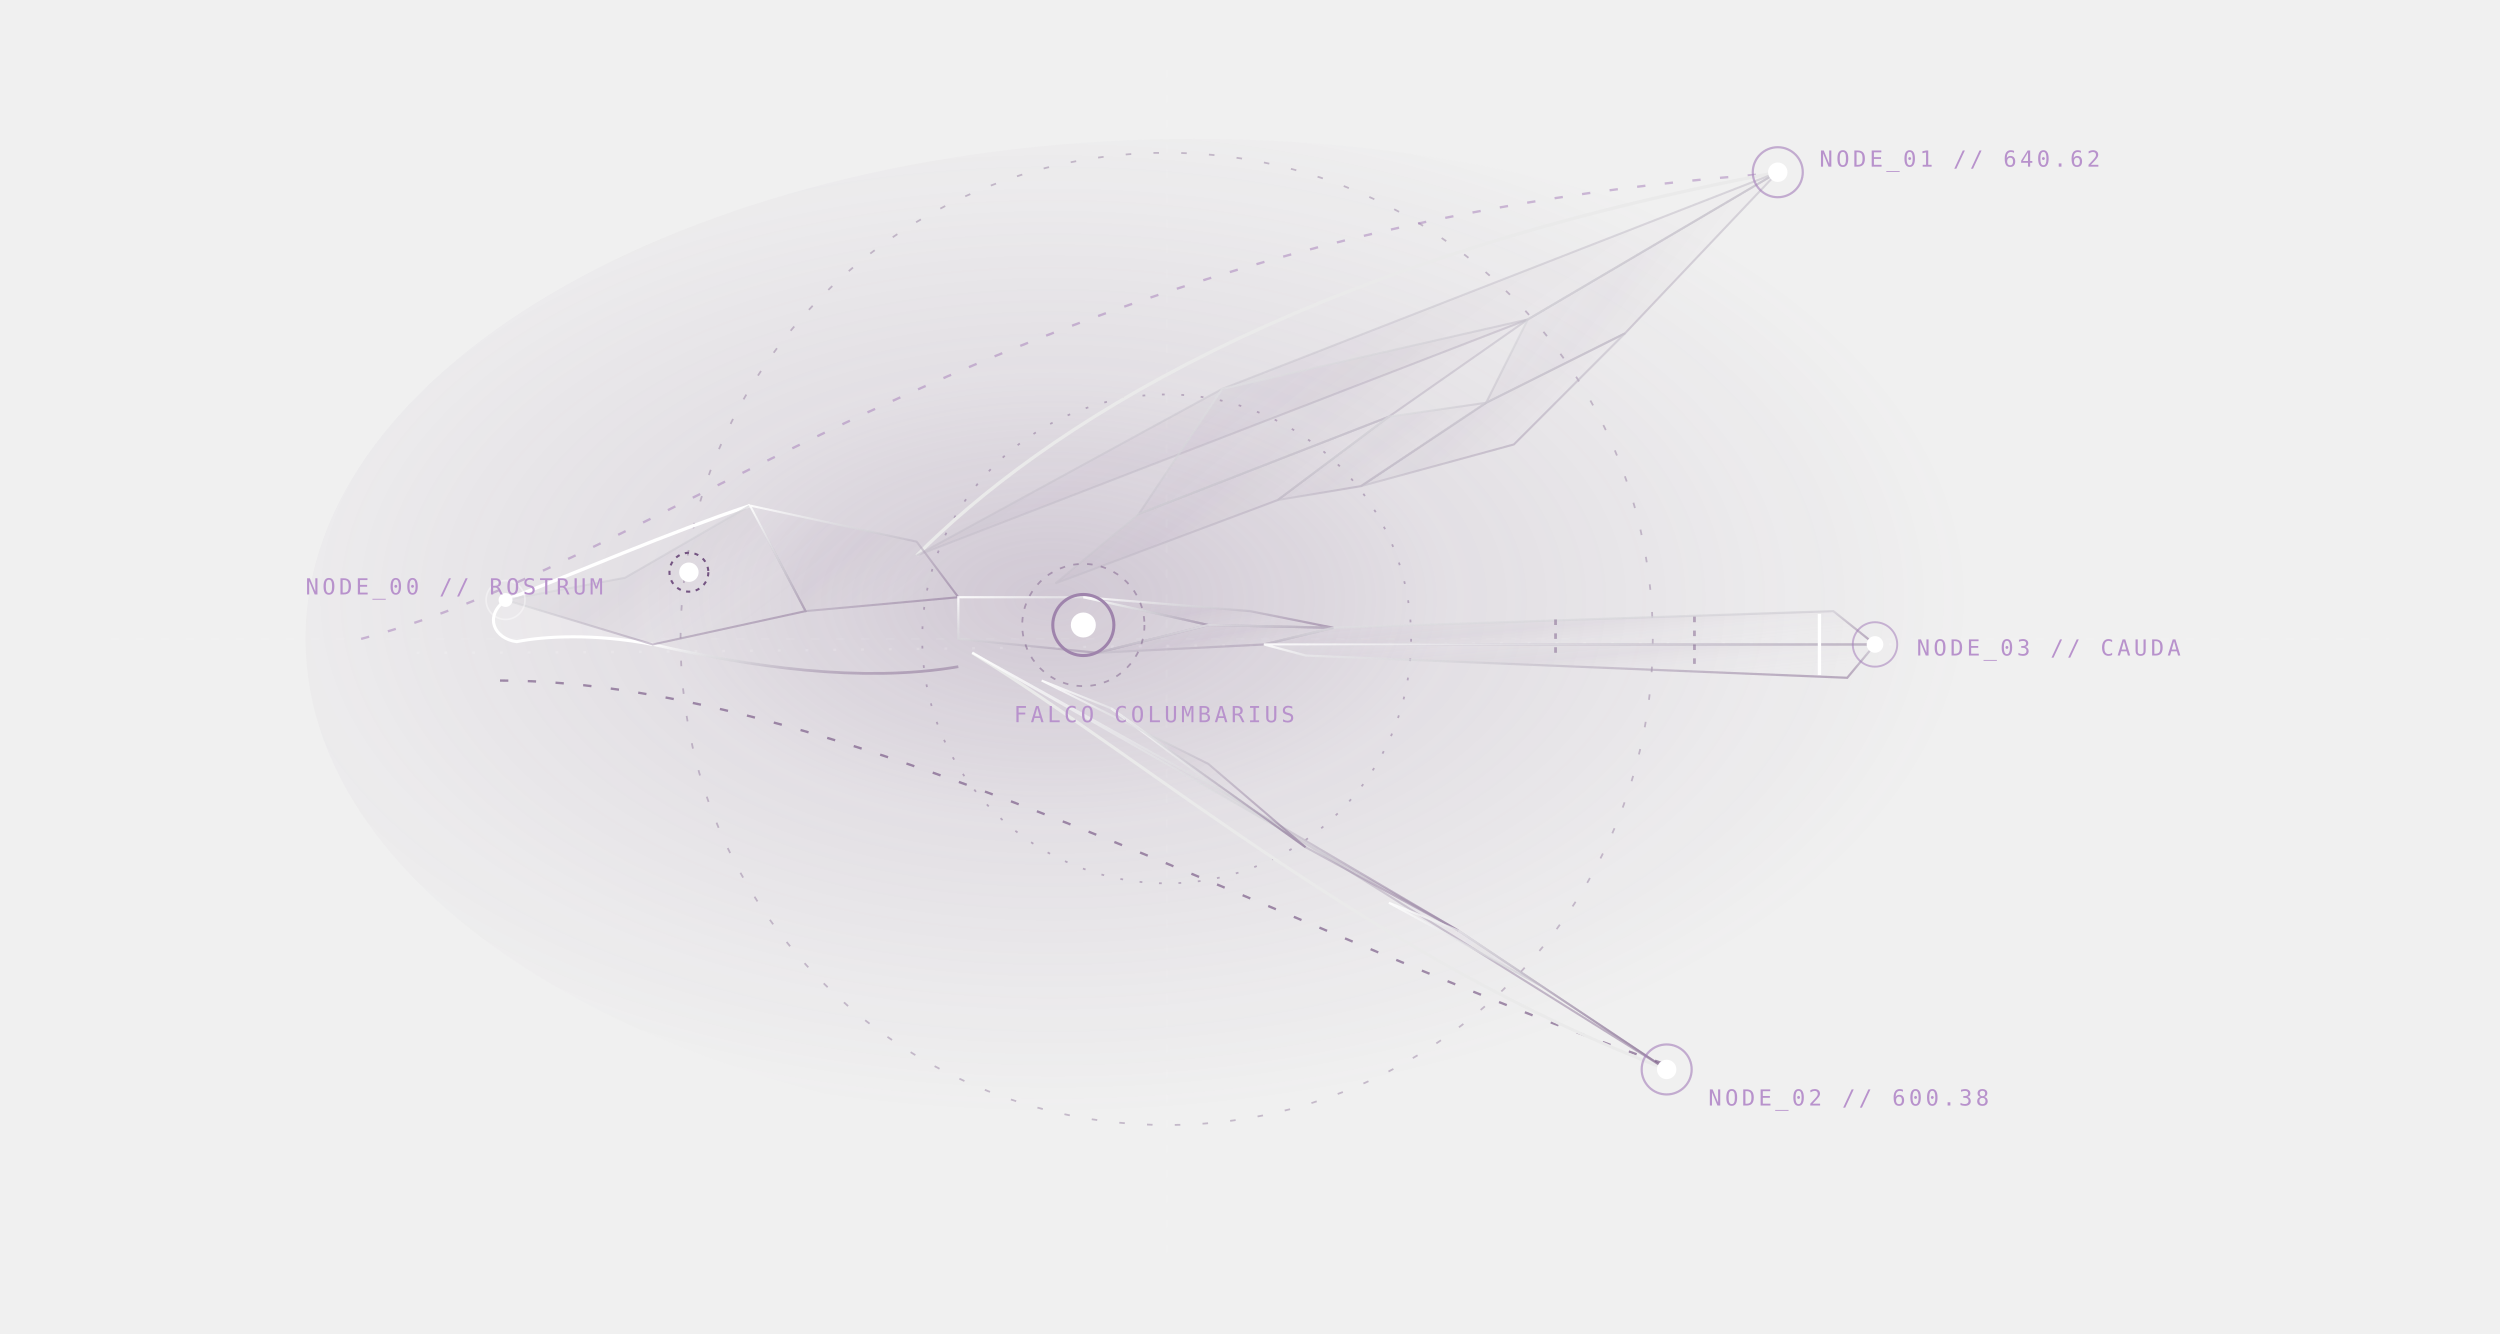
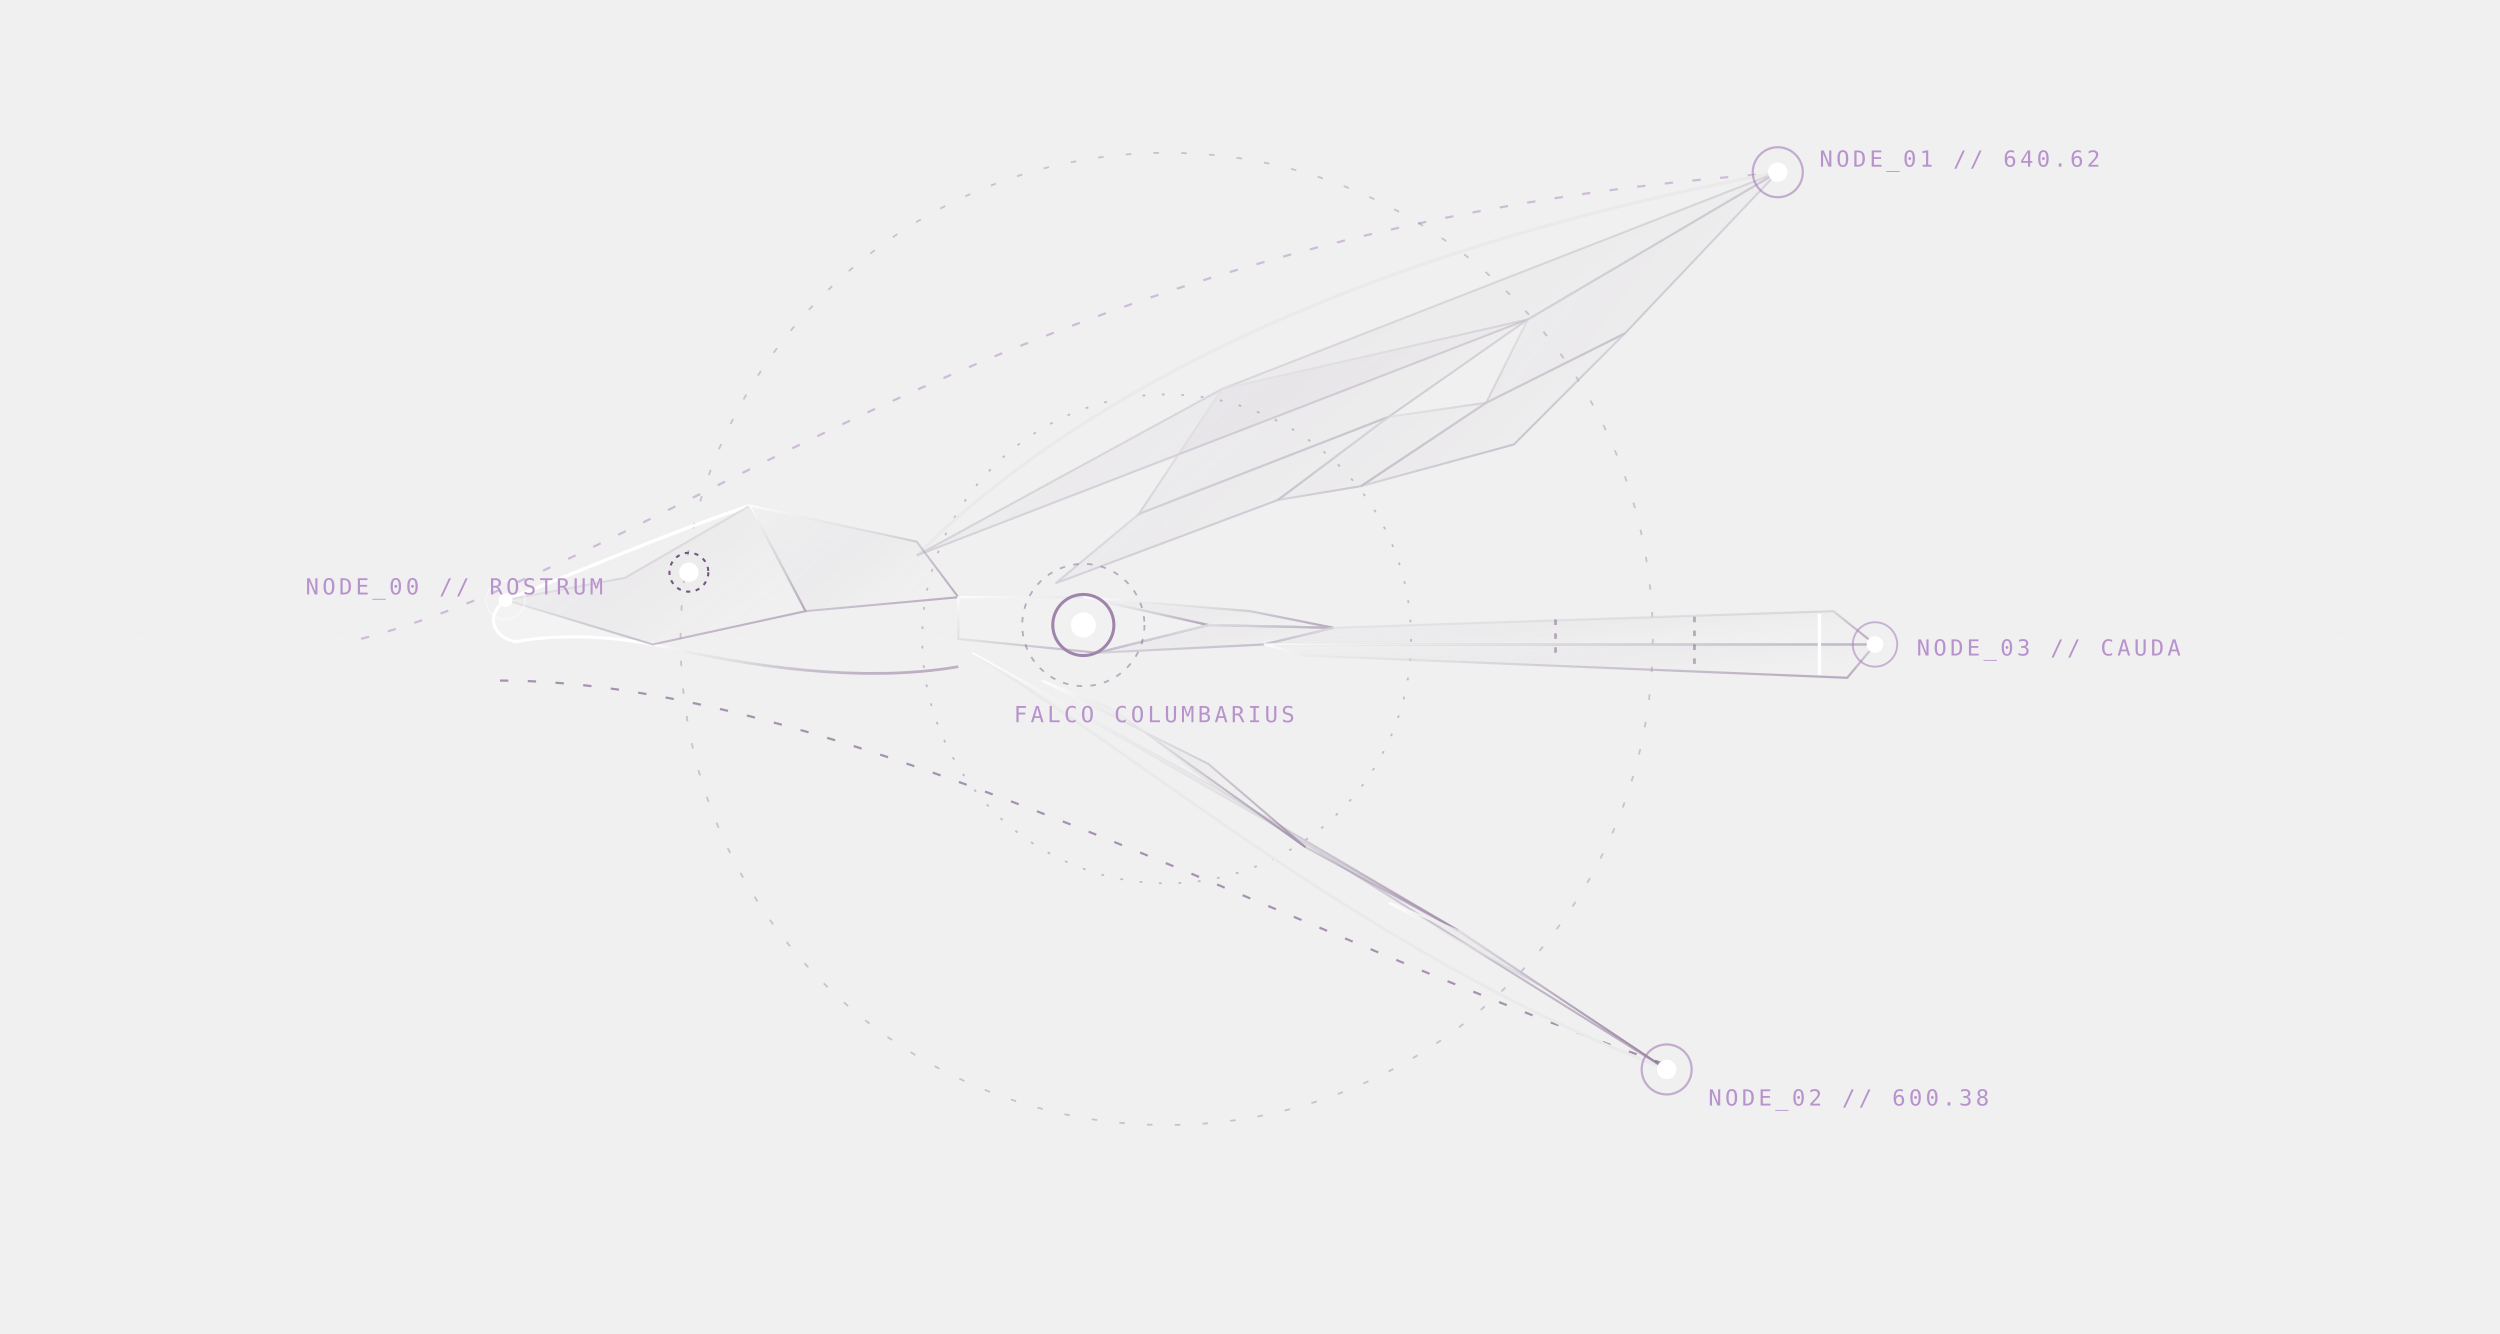
<svg xmlns="http://www.w3.org/2000/svg" viewBox="0 0 900 480" fill="none" class="falcon-schematic" aria-label="Merlin falcon technical silhouette">
  <defs>
    <linearGradient id="falconStroke" x1="0%" y1="0%" x2="100%" y2="100%">
      <stop offset="0%" stop-color="#FFFFFF" stop-opacity="0.9" />
      <stop offset="40%" stop-color="#D4D4D8" stop-opacity="0.6" />
      <stop offset="100%" stop-color="#745482" stop-opacity="0.45" />
    </linearGradient>
    <linearGradient id="featherFacet" x1="0%" y1="0%" x2="100%" y2="60%">
      <stop offset="0%" stop-color="#FFFFFF" stop-opacity="0.07" />
-       <stop offset="55%" stop-color="#745482" stop-opacity="0.05" />
+       <stop offset="55%" stop-color="#745482" stop-opacity="0.04" />
      <stop offset="100%" stop-color="#FFFFFF" stop-opacity="0.005" />
    </linearGradient>
-     <radialGradient id="falconAura" cx="42%" cy="46%" r="52%">
-       <stop offset="0%" stop-color="#745482" stop-opacity="0.26" />
-       <stop offset="45%" stop-color="#745482" stop-opacity="0.10" />
-       <stop offset="100%" stop-color="#745482" stop-opacity="0" />
-     </radialGradient>
    <style>
      text { font-family: 'Space Mono', monospace; font-size: 8px; fill: #B892CC; letter-spacing: 1.2px; }
      .tech-grid { stroke: rgba(255,255,255,0.06); stroke-width: 0.65; }
    </style>
  </defs>
-   <ellipse cx="430" cy="230" rx="320" ry="180" fill="url(#falconAura)" />
  <g class="tech-grid">
    <line x1="40" y1="230" x2="860" y2="230" stroke-dasharray="3 6" />
    <line x1="420" y1="25" x2="420" y2="455" stroke-dasharray="3 6" />
-     <circle cx="420" cy="230" r="175" stroke-dasharray="2 8" stroke="rgba(116, 84, 130, 0.35)" />
-     <circle cx="420" cy="230" r="88" stroke-dasharray="1 6" stroke="rgba(116, 84, 130, 0.4)" />
+     <circle cx="420" cy="230" r="175" stroke-dasharray="2 8" stroke="rgba(116, 84, 130, 0.3)" />
+     <circle cx="420" cy="230" r="88" stroke-dasharray="1 6" stroke="rgba(116, 84, 130, 0.35)" />
  </g>
-   <g stroke-width="0.85" fill="none">
-     <path d="M 130,230 C 245,200 370,80 645,62" stroke-dasharray="3 7" stroke="rgba(164, 125, 185, 0.5)" />
-     <path d="M 180,245 C 305,245 470,340 605,385" stroke-dasharray="3 7" stroke="#745482" opacity="0.65" />
-     <path d="M 150,235 C 315,235 480,230 685,232" stroke-dasharray="1 9" stroke="rgba(255,255,255,0.15)" />
+   <g stroke-width="0.8" fill="none">
+     <path d="M 130,230 C 245,200 370,80 645,62" stroke-dasharray="3 7" stroke="rgba(164, 125, 185, 0.45)" />
+     <path d="M 180,245 C 305,245 470,340 605,385" stroke-dasharray="3 7" stroke="#745482" opacity="0.6" />
+     <path d="M 150,235 C 315,235 480,230 685,232" stroke-dasharray="1 9" stroke="rgba(255,255,255,0.12)" />
  </g>
  <g class="wing-upper">
    <path d="M 330,200 C 375,155 465,95 640,62" stroke="#EAEAEA" stroke-width="1.2" />
    <polygon points="330,200 440,140 640,62 550,115" fill="url(#featherFacet)" stroke="url(#falconStroke)" stroke-width="0.75" />
    <polygon points="440,140 550,115 500,150 410,185" fill="url(#featherFacet)" stroke="url(#falconStroke)" stroke-width="0.75" />
    <polygon points="550,115 640,62 585,120 535,145" fill="url(#featherFacet)" stroke="url(#falconStroke)" stroke-width="0.75" />
    <polygon points="410,185 500,150 460,180 380,210" fill="url(#featherFacet)" stroke="url(#falconStroke)" stroke-width="0.75" />
    <polygon points="460,180 500,150 535,145 490,175" fill="url(#featherFacet)" stroke="url(#falconStroke)" stroke-width="0.75" />
    <polygon points="490,175 535,145 585,120 545,160" fill="url(#featherFacet)" stroke="url(#falconStroke)" stroke-width="0.75" />
  </g>
  <g class="wing-lower">
    <path d="M 350,235 C 415,275 495,345 600,385" stroke="#EAEAEA" stroke-width="1.1" />
    <polygon points="350,235 440,285 600,385 525,335" fill="url(#featherFacet)" stroke="url(#falconStroke)" stroke-width="0.75" />
    <polygon points="440,285 525,335 470,305 400,255" fill="url(#featherFacet)" stroke="url(#falconStroke)" stroke-width="0.75" />
    <polygon points="525,335 600,385 555,355 500,325" fill="url(#featherFacet)" stroke="url(#falconStroke)" stroke-width="0.75" />
    <polygon points="400,255 470,305 435,275 375,245" fill="url(#featherFacet)" stroke="url(#falconStroke)" stroke-width="0.75" />
  </g>
  <g class="head-group">
    <path d="M 270,182 C 240,192 208,206 182,216" stroke="#FFFFFF" stroke-width="1.2" />
    <path d="M 182,216 C 174,222 178,230 186,231 C 196,229 214,228 235,232" fill="rgba(255,255,255,0.18)" stroke="#FFFFFF" stroke-width="1.1" />
    <path d="M 235,232 C 270,240 310,246 345,240" stroke="url(#falconStroke)" stroke-width="1" />
    <polygon points="270,182 225,208 182,216 235,232 290,220" fill="url(#featherFacet)" stroke="url(#falconStroke)" stroke-width="0.75" />
    <polygon points="270,182 290,220 345,215 330,195" fill="url(#featherFacet)" stroke="url(#falconStroke)" stroke-width="0.75" />
    <circle cx="248" cy="206" r="3.5" fill="#FFFFFF" />
    <circle cx="248" cy="206" r="7" stroke="#745482" stroke-width="0.75" stroke-dasharray="1.5 2" />
  </g>
  <g class="fuselage-group">
    <polygon points="345,215 390,215 435,225 395,235 345,230" fill="rgba(255,255,255,0.06)" stroke="url(#falconStroke)" stroke-width="0.8" />
    <polygon points="390,215 450,220 480,226 435,225" fill="url(#featherFacet)" stroke="url(#falconStroke)" stroke-width="0.8" />
    <polygon points="435,225 480,226 455,232 395,235" fill="url(#featherFacet)" stroke="url(#falconStroke)" stroke-width="0.8" />
  </g>
  <g class="tail-group">
    <polygon points="480,226 660,220 675,232 455,232" fill="url(#featherFacet)" stroke="url(#falconStroke)" stroke-width="0.8" />
    <polygon points="455,232 675,232 665,244 470,236" fill="url(#featherFacet)" stroke="url(#falconStroke)" stroke-width="0.8" />
    <line x1="560" y1="223" x2="560" y2="238" stroke="rgba(116, 84, 130, 0.45)" stroke-width="1" stroke-dasharray="2 3" />
    <line x1="610" y1="222" x2="610" y2="241" stroke="rgba(116, 84, 130, 0.45)" stroke-width="1" stroke-dasharray="2 3" />
    <line x1="655" y1="221" x2="655" y2="243" stroke="#FFFFFF" stroke-width="1.2" />
  </g>
  <g class="active-nodes">
    <g transform="translate(640, 62)">
      <circle cx="0" cy="0" r="3.5" fill="#FFFFFF" />
      <circle cx="0" cy="0" r="9" stroke="rgba(164, 125, 185, 0.6)" stroke-width="0.8" />
    </g>
    <g transform="translate(600, 385)">
      <circle cx="0" cy="0" r="3.5" fill="#FFFFFF" />
      <circle cx="0" cy="0" r="9" stroke="rgba(164, 125, 185, 0.6)" stroke-width="0.8" />
    </g>
    <g transform="translate(182, 216)">
      <circle cx="0" cy="0" r="2.5" fill="#FFFFFF" />
      <circle cx="0" cy="0" r="7" stroke="rgba(255,255,255,0.4)" stroke-width="0.6" />
    </g>
    <g transform="translate(390, 225)">
      <circle cx="0" cy="0" r="4.5" fill="#FFFFFF" />
      <circle cx="0" cy="0" r="11" stroke="#9F84AC" stroke-width="1.1" />
      <circle cx="0" cy="0" r="22" stroke="rgba(116, 84, 130, 0.45)" stroke-width="0.65" stroke-dasharray="2 3" />
    </g>
    <g transform="translate(675, 232)">
      <circle cx="0" cy="0" r="3" fill="#FFFFFF" />
      <circle cx="0" cy="0" r="8" stroke="rgba(164, 125, 185, 0.55)" stroke-width="0.7" />
    </g>
  </g>
  <g>
    <text x="655" y="60">NODE_01 // 640.62</text>
    <text x="615" y="398">NODE_02 // 600.38</text>
    <text x="110" y="214" fill="#777777">NODE_00 // ROSTRUM</text>
    <text x="690" y="236" fill="#777777">NODE_03 // CAUDA</text>
    <text x="365" y="260" fill="#C4A5D8">FALCO COLUMBARIUS</text>
  </g>
</svg>
